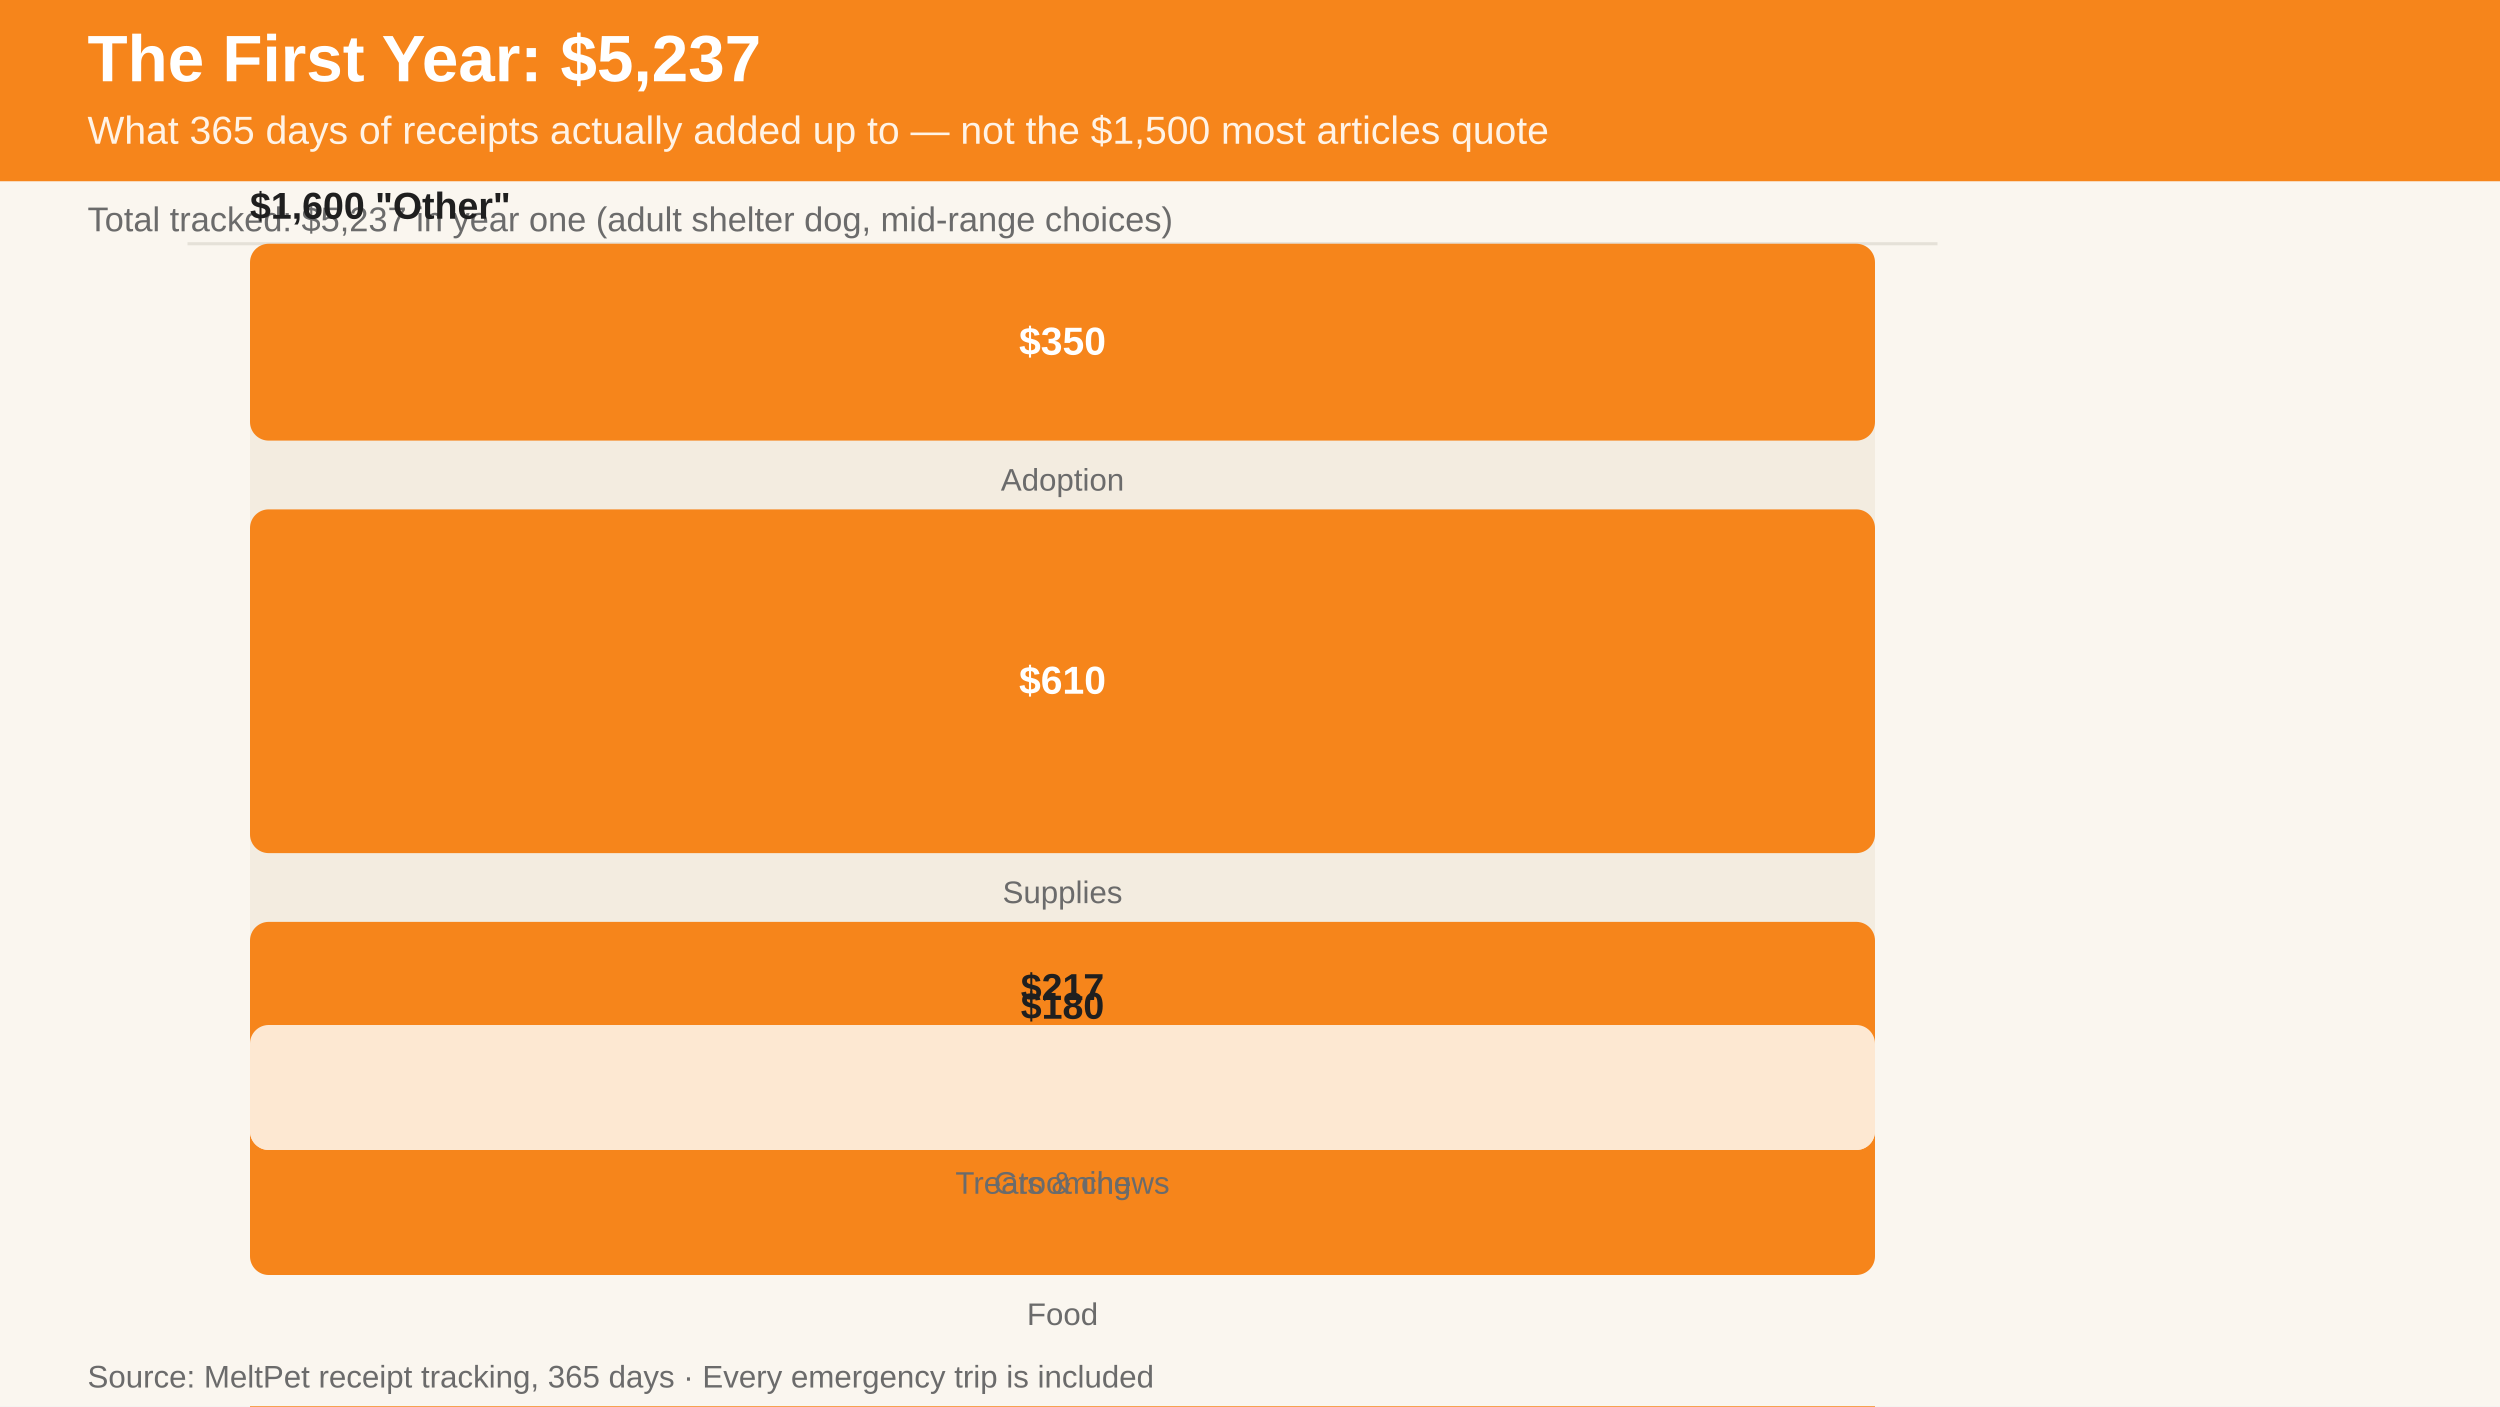
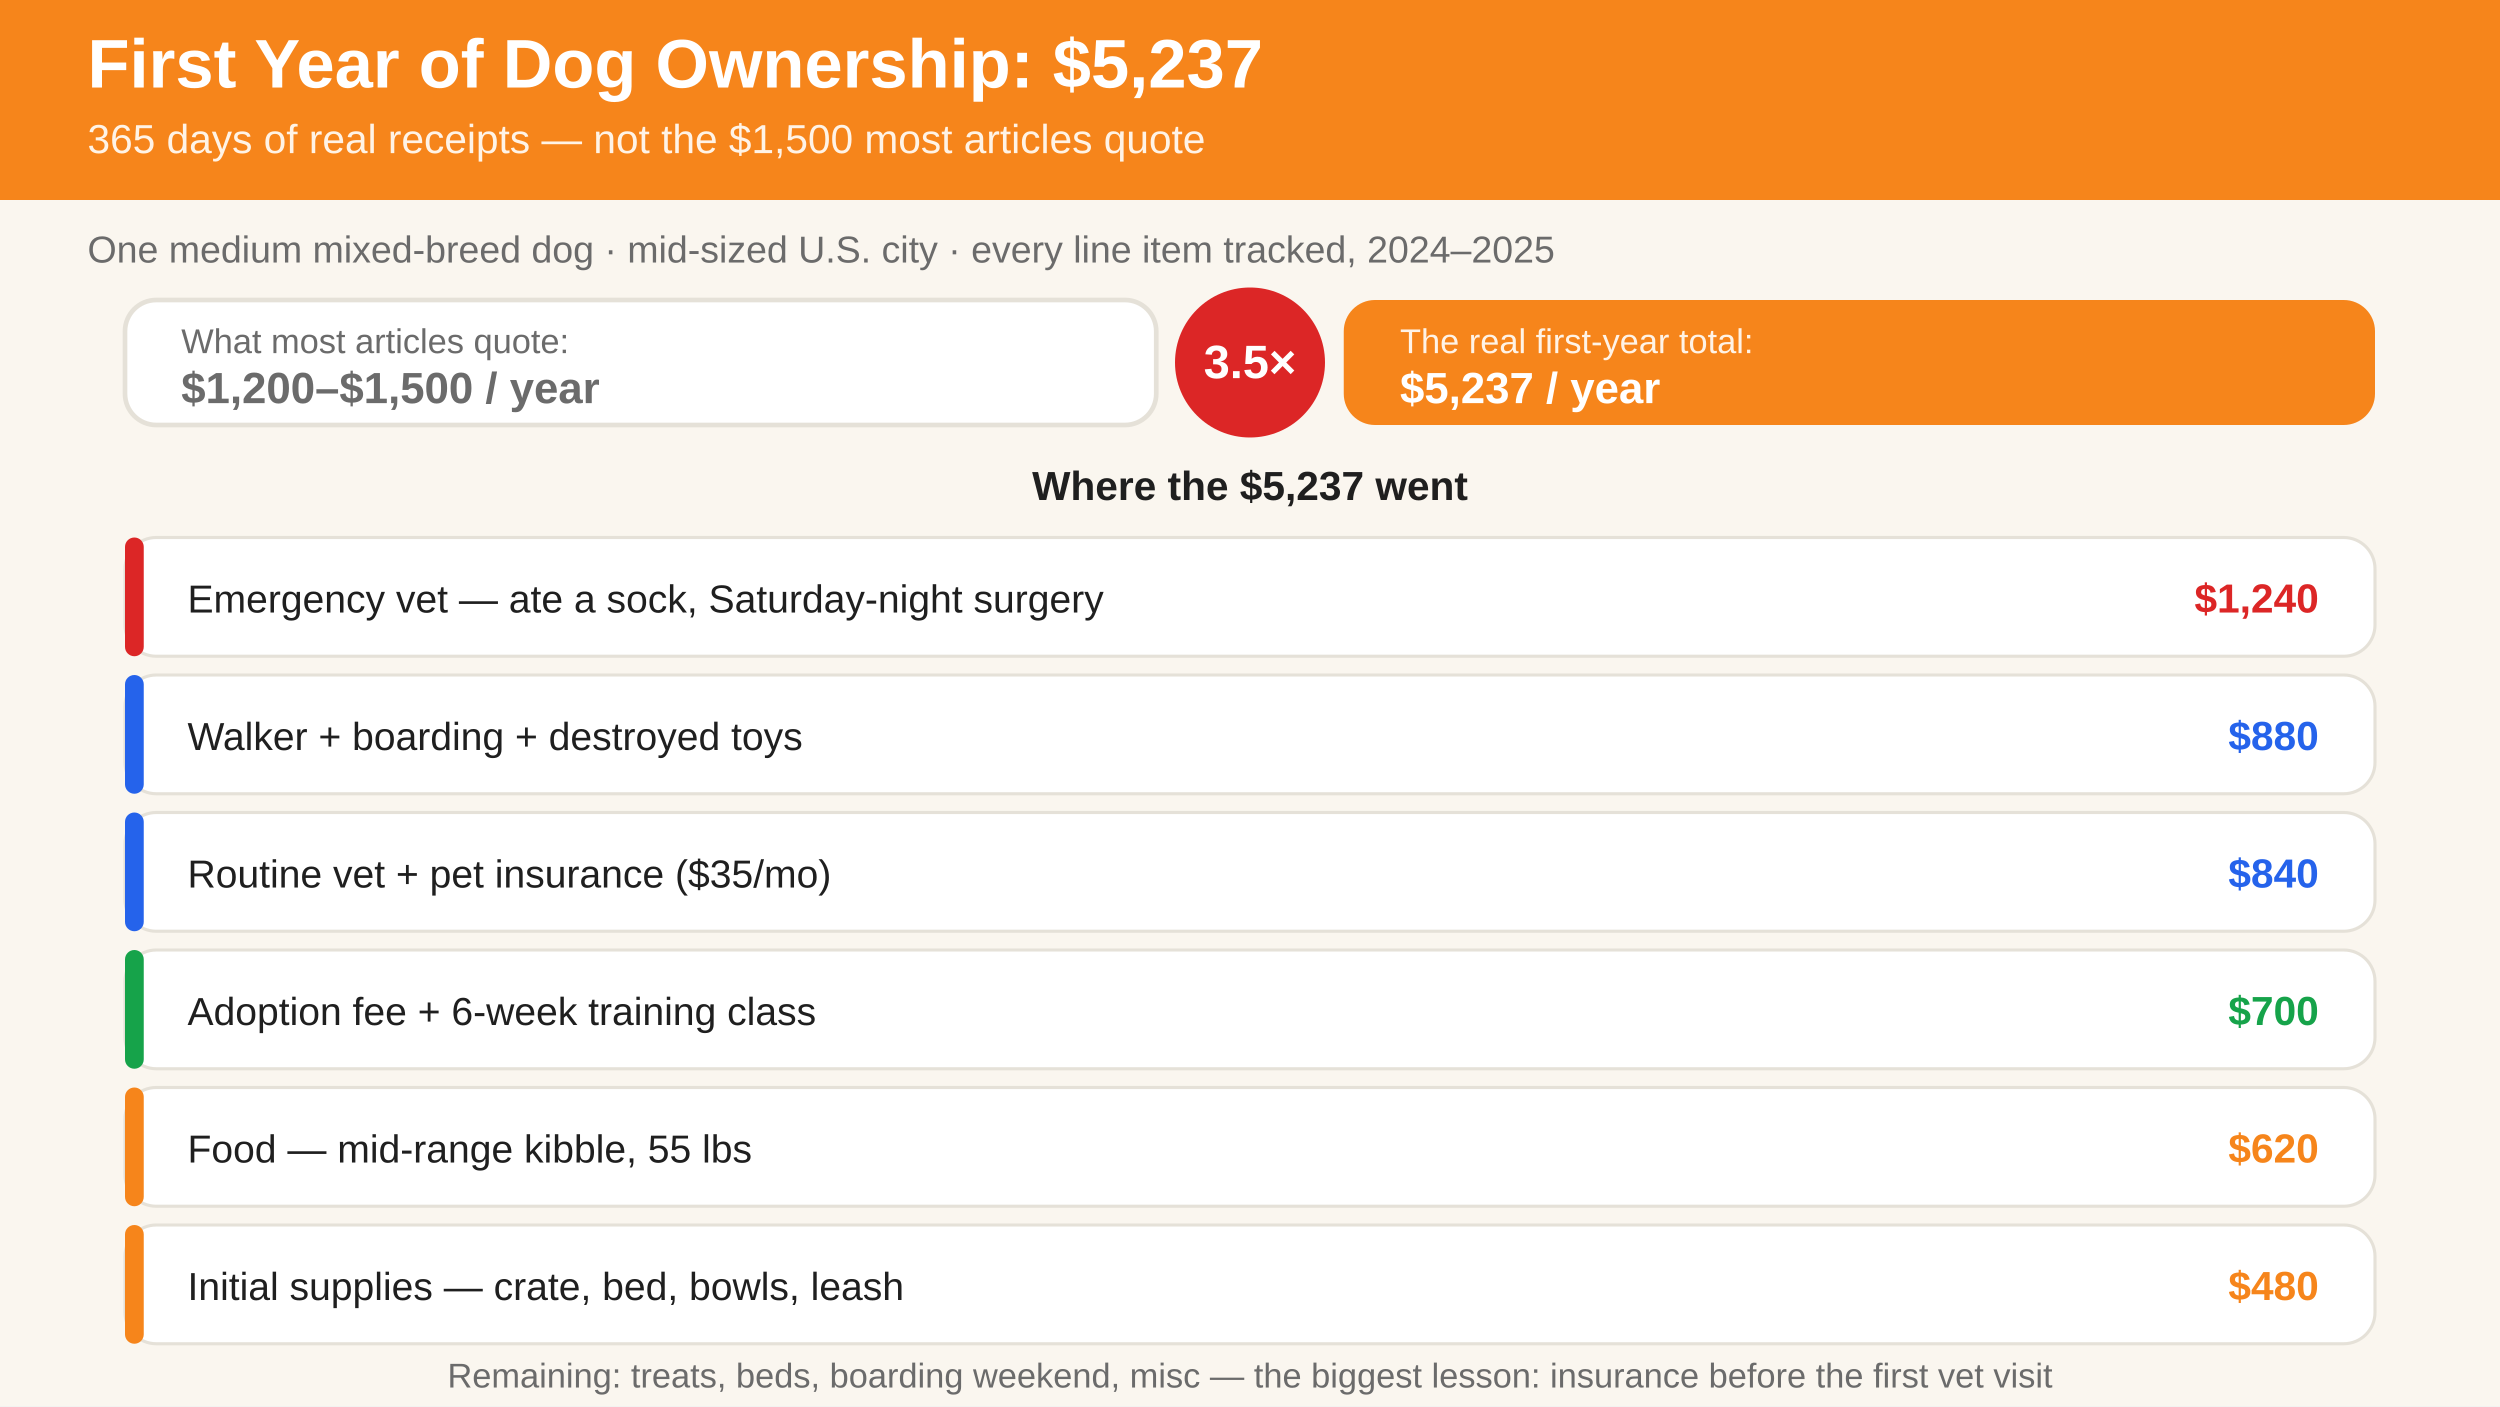
- <svg xmlns="http://www.w3.org/2000/svg" viewBox="0 0 800 450" width="800" height="450">
+ <svg xmlns="http://www.w3.org/2000/svg" viewBox="0 0 800 450" width="1600" height="900">
  <rect width="800" height="450" fill="#FAF6EF" />
-   <rect x="0" y="0" width="800" height="58" fill="#F6851B" />
-   <text x="28" y="26" font-family="Arial,Helvetica,sans-serif" font-size="21" font-weight="700" fill="#FFFFFF">The First Year: $5,237</text>
-   <text x="28" y="46" font-family="Arial,Helvetica,sans-serif" font-size="12.5" fill="#FFF3E6">What 365 days of receipts actually added up to — not the $1,500 most articles quote</text>
-   <text x="28" y="74" font-family="Arial,Helvetica,sans-serif" font-size="11" fill="#6B6B6B">Total tracked: $5,237 in year one (adult shelter dog, mid-range choices)</text>
-   <text x="80" y="70" font-family="Arial,Helvetica,sans-serif" font-size="12" font-weight="700" fill="#1F1F1F">$1,600 "Other"</text>
-   <rect x="80" y="78" width="520" height="290" rx="6" fill="#F3ECE0" />
-   <line x1="60" y1="78" x2="620" y2="78" stroke="#E5E1D8" stroke-width="1" />
-   <rect x="80" y="78" width="520" height="63" rx="6" fill="#F6851B" />
-   <text x="340.0" y="113.5" text-anchor="middle" font-family="Arial,Helvetica,sans-serif" font-size="12.5" font-weight="700" fill="#FFFFFF">$350</text>
-   <text x="340.0" y="157" text-anchor="middle" font-family="Arial,Helvetica,sans-serif" font-size="10" fill="#6B6B6B">Adoption</text>
-   <rect x="80" y="163" width="520" height="110" rx="6" fill="#F6851B" />
-   <text x="340.0" y="222.0" text-anchor="middle" font-family="Arial,Helvetica,sans-serif" font-size="12.5" font-weight="700" fill="#FFFFFF">$610</text>
-   <text x="340.0" y="289" text-anchor="middle" font-family="Arial,Helvetica,sans-serif" font-size="10" fill="#6B6B6B">Supplies</text>
-   <rect x="80" y="295" width="520" height="113" rx="6" fill="#F6851B" />
-   <text x="340.0" y="355.5" text-anchor="middle" font-family="Arial,Helvetica,sans-serif" font-size="12.5" font-weight="700" fill="#FFFFFF">$620</text>
-   <text x="340.0" y="424" text-anchor="middle" font-family="Arial,Helvetica,sans-serif" font-size="10" fill="#6B6B6B">Food</text>
-   <rect x="80" y="334" width="520" height="34" rx="6" fill="#FDE8D2" />
-   <text x="340.0" y="326" text-anchor="middle" font-family="Arial,Helvetica,sans-serif" font-size="12" font-weight="700" fill="#1F1F1F">$180</text>
-   <text x="340.0" y="382" text-anchor="middle" font-family="Arial,Helvetica,sans-serif" font-size="10" fill="#6B6B6B">Treats &amp; chews</text>
-   <rect x="80" y="430" width="520" height="78" rx="6" fill="#F6851B" />
-   <text x="340.0" y="473.0" text-anchor="middle" font-family="Arial,Helvetica,sans-serif" font-size="12.5" font-weight="700" fill="#FFFFFF">$420</text>
-   <text x="340.0" y="524" text-anchor="middle" font-family="Arial,Helvetica,sans-serif" font-size="10" fill="#6B6B6B">Routine vet</text>
-   <rect x="80" y="328" width="520" height="40" rx="6" fill="#FDE8D2" />
-   <text x="340.0" y="320" text-anchor="middle" font-family="Arial,Helvetica,sans-serif" font-size="12" font-weight="700" fill="#1F1F1F">$217</text>
-   <text x="340.0" y="382" text-anchor="middle" font-family="Arial,Helvetica,sans-serif" font-size="10" fill="#6B6B6B">Grooming</text>
-   <rect x="80" y="530" width="520" height="229" rx="6" fill="#DC2626" />
-   <text x="340.0" y="648.5" text-anchor="middle" font-family="Arial,Helvetica,sans-serif" font-size="12.5" font-weight="700" fill="#FFFFFF">$1,240</text>
-   <text x="340.0" y="775" text-anchor="middle" font-family="Arial,Helvetica,sans-serif" font-size="10" fill="#6B6B6B">Emergency vet</text>
-   <rect x="80" y="781" width="520" height="290" rx="6" fill="#D96F0E" />
-   <text x="340.0" y="930.0" text-anchor="middle" font-family="Arial,Helvetica,sans-serif" font-size="12.5" font-weight="700" fill="#FFFFFF">$1,600</text>
-   <text x="340.0" y="1087" text-anchor="middle" font-family="Arial,Helvetica,sans-serif" font-size="10" fill="#6B6B6B">Other</text>
-   <rect x="0" y="428" width="800" height="22" fill="#FAF6EF" />
-   <text x="28" y="444" font-family="Arial,Helvetica,sans-serif" font-size="10" fill="#6B6B6B">Source: MeltPet receipt tracking, 365 days · Every emergency trip is included</text>
+   <rect x="0" y="0" width="800" height="64" fill="#F6851B" />
+   <text x="28" y="28" font-family="Arial,Helvetica,sans-serif" font-size="22" font-weight="700" fill="#FFFFFF">First Year of Dog Ownership: $5,237</text>
+   <text x="28" y="49" font-family="Arial,Helvetica,sans-serif" font-size="13" fill="#FFF3E6">365 days of real receipts — not the $1,500 most articles quote</text>
+   <text x="28" y="84" font-family="Arial,Helvetica,sans-serif" font-size="12" fill="#6B6B6B">One medium mixed-breed dog · mid-sized U.S. city · every line item tracked, 2024–2025</text>
+   <rect x="40" y="96" width="330" height="40" rx="10" fill="#FFFFFF" stroke="#E5E1D8" stroke-width="1.5" />
+   <text x="58" y="113" font-family="Arial,Helvetica,sans-serif" font-size="11" fill="#6B6B6B">What most articles quote:</text>
+   <text x="58" y="129" font-family="Arial,Helvetica,sans-serif" font-size="14" font-weight="800" fill="#6B6B6B">$1,200–$1,500 / year</text>
+   <circle cx="400" cy="116" r="24" fill="#DC2626" />
+   <text x="400" y="121" text-anchor="middle" font-family="Arial,Helvetica,sans-serif" font-size="15" font-weight="800" fill="#FFFFFF">3.5×</text>
+   <rect x="430" y="96" width="330" height="40" rx="10" fill="#F6851B" />
+   <text x="448" y="113" font-family="Arial,Helvetica,sans-serif" font-size="11" fill="#FFF3E6">The real first-year total:</text>
+   <text x="448" y="129" font-family="Arial,Helvetica,sans-serif" font-size="14" font-weight="800" fill="#FFFFFF">$5,237 / year</text>
+   <text x="400" y="160" text-anchor="middle" font-family="Arial,Helvetica,sans-serif" font-size="13" font-weight="800" fill="#1F1F1F">Where the $5,237 went</text>
+   <rect x="40" y="172" width="720" height="38" rx="10" fill="#FFFFFF" stroke="#E5E1D8" stroke-width="1" />
+   <rect x="40" y="172" width="6" height="38" rx="3" fill="#DC2626" />
+   <text x="60" y="196" font-family="Arial,Helvetica,sans-serif" font-size="12.5" fill="#1F1F1F">Emergency vet — ate a sock, Saturday-night surgery</text>
+   <text x="742" y="196" text-anchor="end" font-family="Arial,Helvetica,sans-serif" font-size="13" font-weight="800" fill="#DC2626">$1,240</text>
+   <rect x="40" y="216" width="720" height="38" rx="10" fill="#FFFFFF" stroke="#E5E1D8" stroke-width="1" />
+   <rect x="40" y="216" width="6" height="38" rx="3" fill="#2563EB" />
+   <text x="60" y="240" font-family="Arial,Helvetica,sans-serif" font-size="12.5" fill="#1F1F1F">Walker + boarding + destroyed toys</text>
+   <text x="742" y="240" text-anchor="end" font-family="Arial,Helvetica,sans-serif" font-size="13" font-weight="800" fill="#2563EB">$880</text>
+   <rect x="40" y="260" width="720" height="38" rx="10" fill="#FFFFFF" stroke="#E5E1D8" stroke-width="1" />
+   <rect x="40" y="260" width="6" height="38" rx="3" fill="#2563EB" />
+   <text x="60" y="284" font-family="Arial,Helvetica,sans-serif" font-size="12.5" fill="#1F1F1F">Routine vet + pet insurance ($35/mo)</text>
+   <text x="742" y="284" text-anchor="end" font-family="Arial,Helvetica,sans-serif" font-size="13" font-weight="800" fill="#2563EB">$840</text>
+   <rect x="40" y="304" width="720" height="38" rx="10" fill="#FFFFFF" stroke="#E5E1D8" stroke-width="1" />
+   <rect x="40" y="304" width="6" height="38" rx="3" fill="#16A34A" />
+   <text x="60" y="328" font-family="Arial,Helvetica,sans-serif" font-size="12.5" fill="#1F1F1F">Adoption fee + 6-week training class</text>
+   <text x="742" y="328" text-anchor="end" font-family="Arial,Helvetica,sans-serif" font-size="13" font-weight="800" fill="#16A34A">$700</text>
+   <rect x="40" y="348" width="720" height="38" rx="10" fill="#FFFFFF" stroke="#E5E1D8" stroke-width="1" />
+   <rect x="40" y="348" width="6" height="38" rx="3" fill="#F6851B" />
+   <text x="60" y="372" font-family="Arial,Helvetica,sans-serif" font-size="12.5" fill="#1F1F1F">Food — mid-range kibble, 55 lbs</text>
+   <text x="742" y="372" text-anchor="end" font-family="Arial,Helvetica,sans-serif" font-size="13" font-weight="800" fill="#F6851B">$620</text>
+   <rect x="40" y="392" width="720" height="38" rx="10" fill="#FFFFFF" stroke="#E5E1D8" stroke-width="1" />
+   <rect x="40" y="392" width="6" height="38" rx="3" fill="#F6851B" />
+   <text x="60" y="416" font-family="Arial,Helvetica,sans-serif" font-size="12.5" fill="#1F1F1F">Initial supplies — crate, bed, bowls, leash</text>
+   <text x="742" y="416" text-anchor="end" font-family="Arial,Helvetica,sans-serif" font-size="13" font-weight="800" fill="#F6851B">$480</text>
+   <text x="400" y="444" text-anchor="middle" font-family="Arial,Helvetica,sans-serif" font-size="11" fill="#6B6B6B">Remaining: treats, beds, boarding weekend, misc — the biggest lesson: insurance before the first vet visit</text>
</svg>
